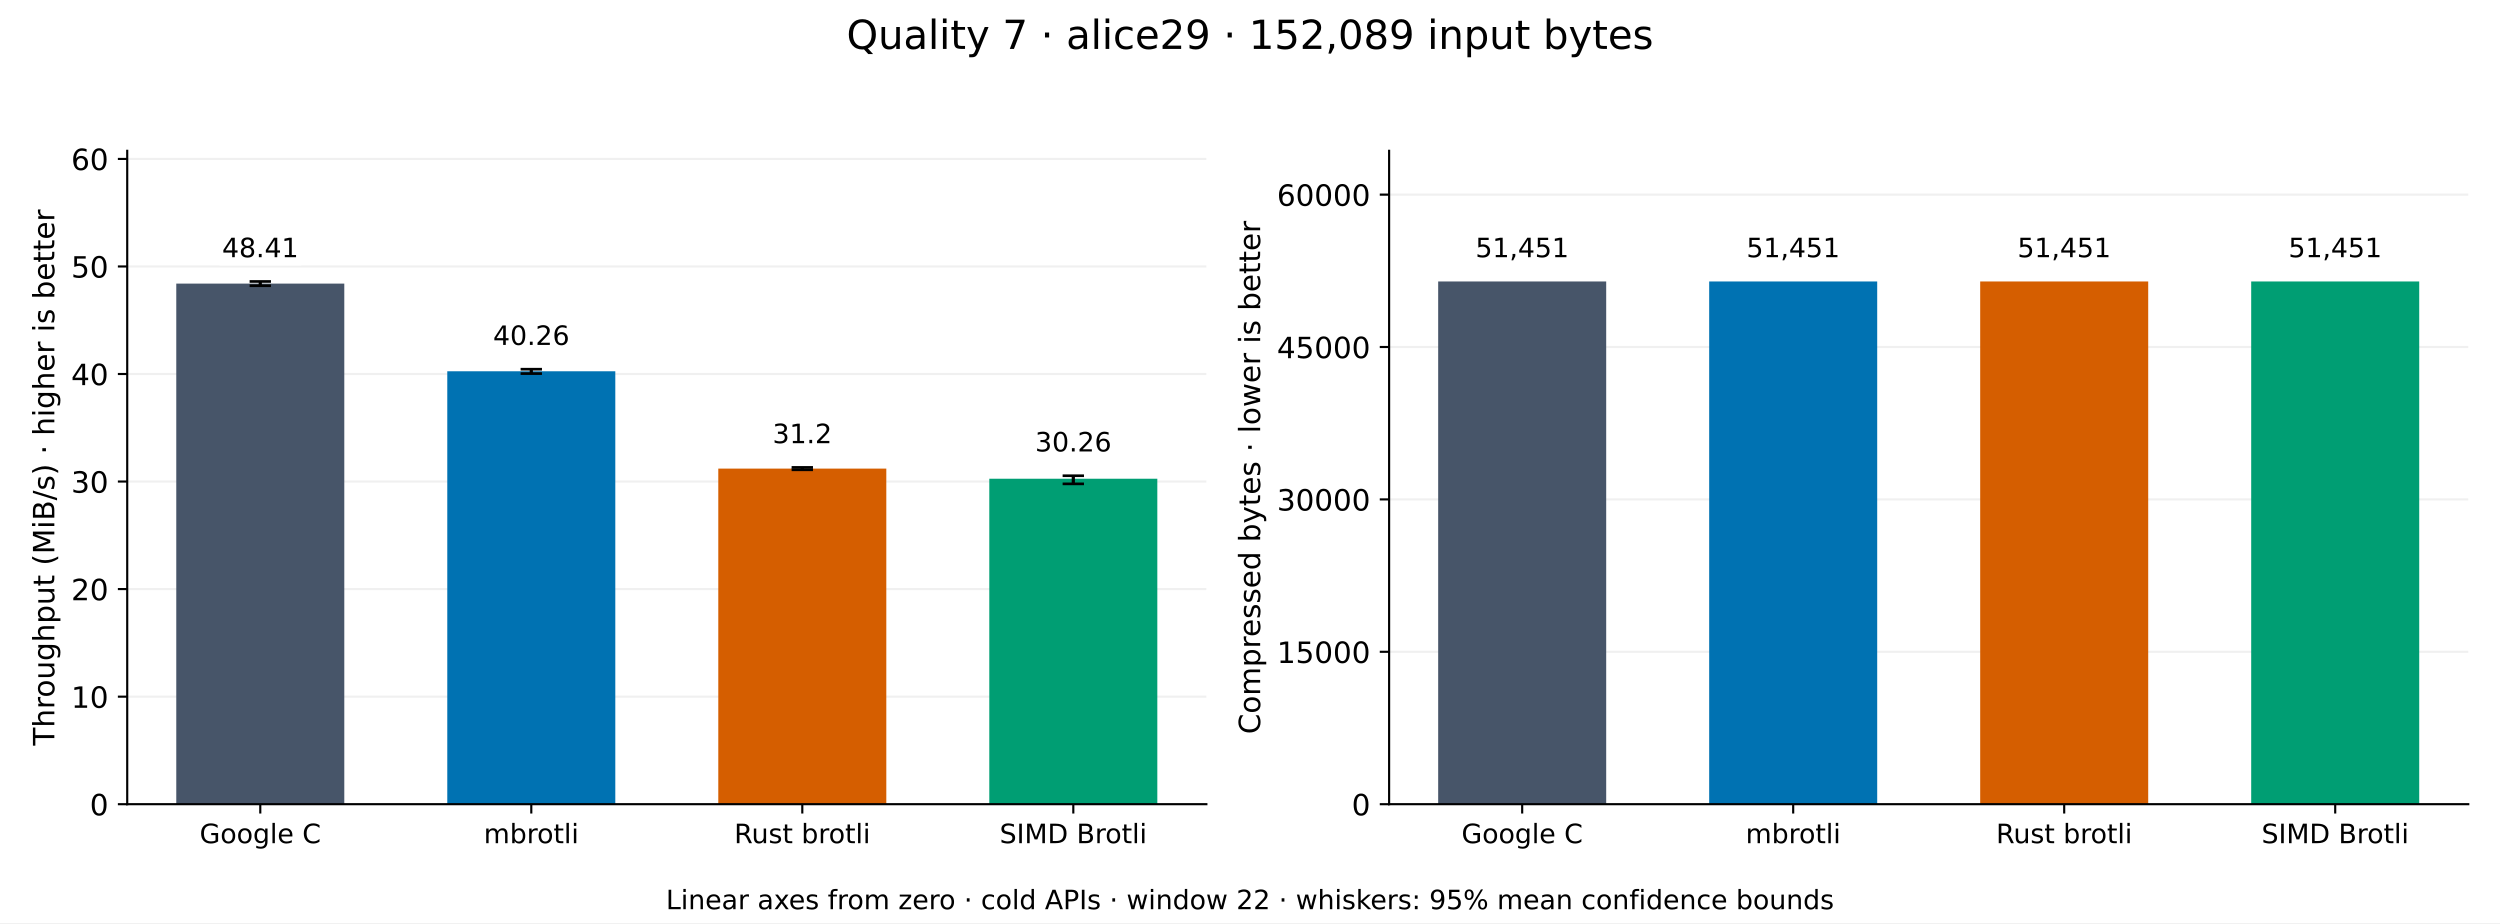
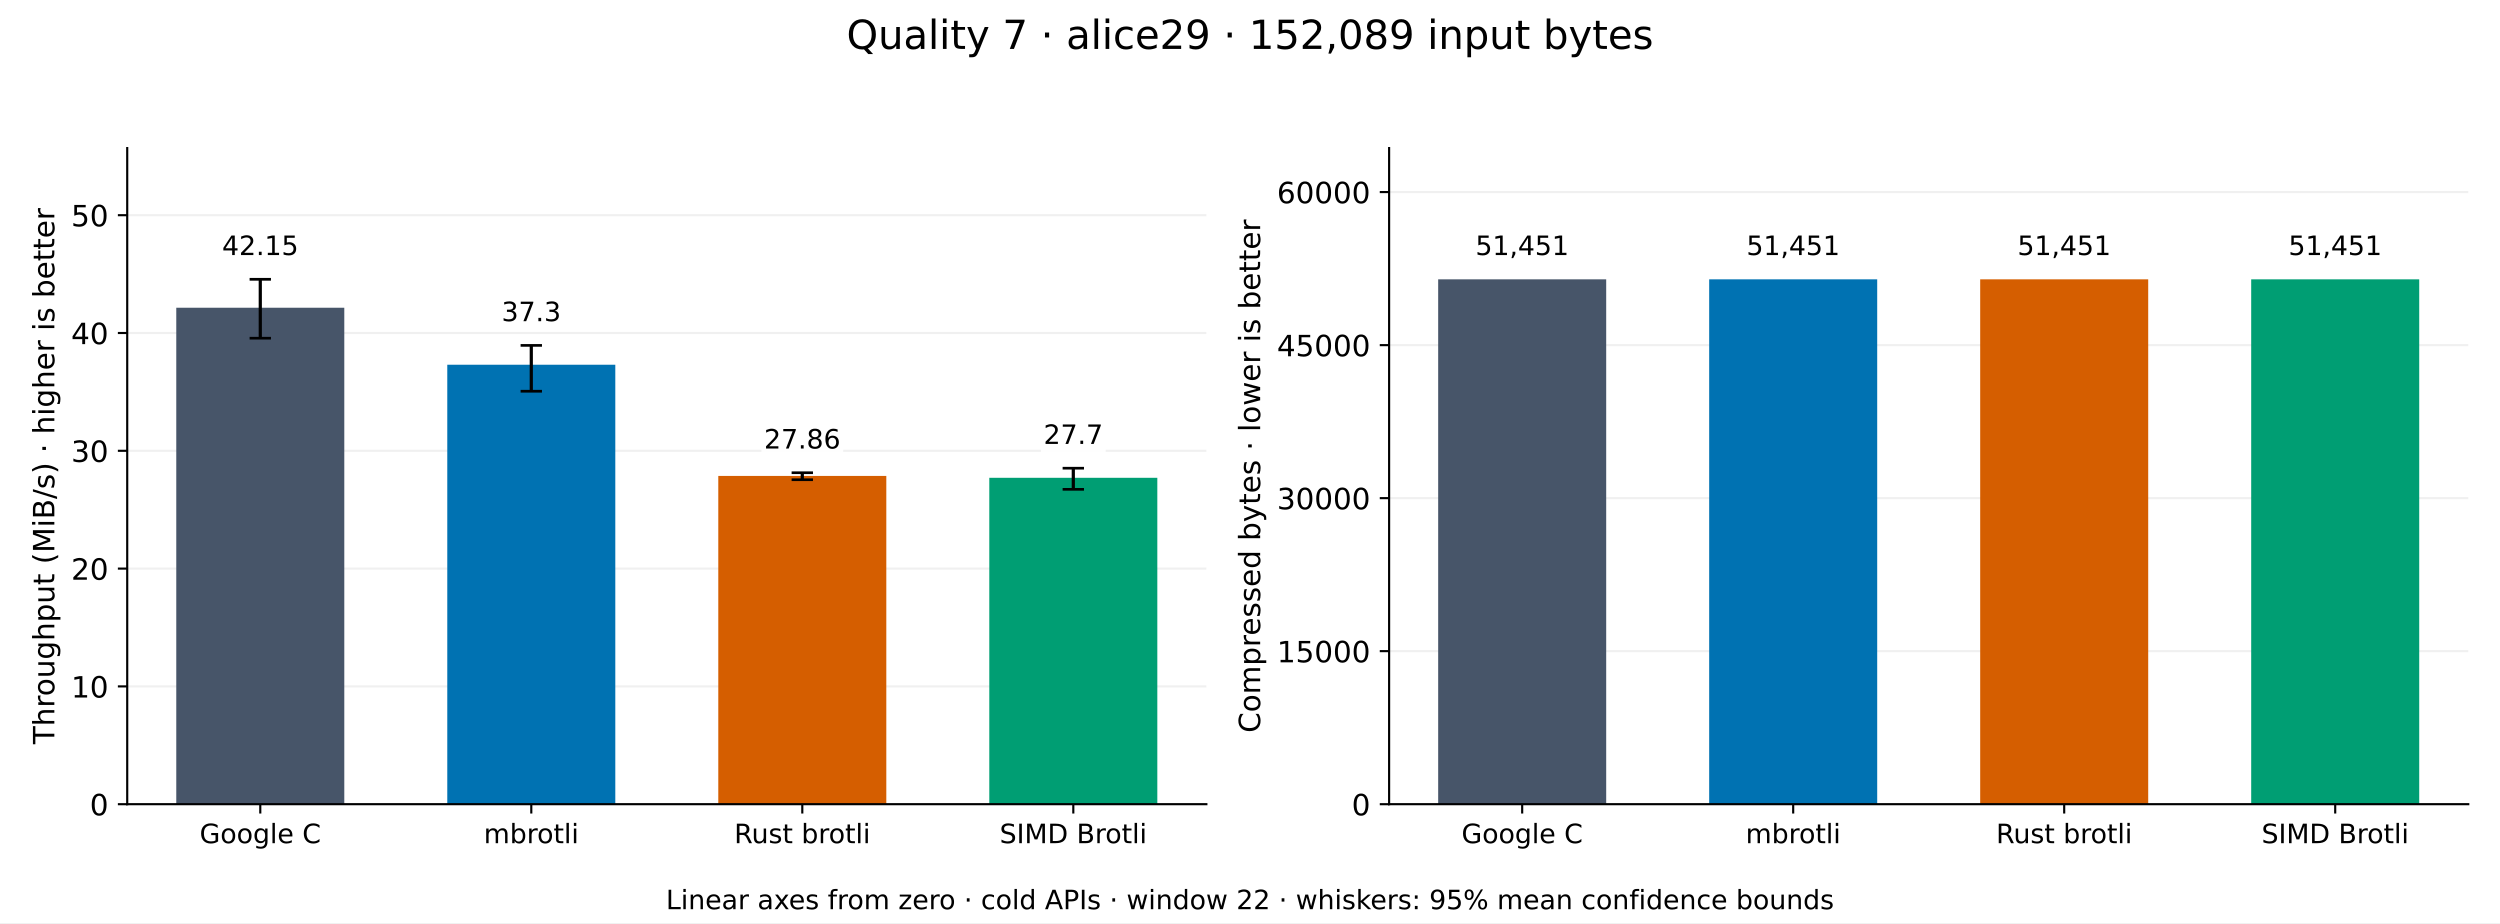
<svg xmlns="http://www.w3.org/2000/svg" xmlns:xlink="http://www.w3.org/1999/xlink" width="936pt" height="345.6pt" viewBox="0 0 936 345.6" version="1.1">
  <defs>
    <style type="text/css">*{stroke-linejoin: round; stroke-linecap: butt}</style>
  </defs>
  <g id="figure_1">
    <g id="patch_1">
      <path d="M 0 345.6 L 936 345.6 L 936 0 L 0 0 z " style="fill: #ffffff" />
    </g>
    <g id="axes_1">
      <g id="patch_2">
-         <path d="M 47.63 301.088 L 451.665 301.088 L 451.665 56.462 L 47.63 56.462 z " style="fill: #ffffff" />
+         <path d="M 47.63 301.088 L 451.665 301.088 L 451.665 55.44 L 47.63 55.44 z " style="fill: #ffffff" />
      </g>
      <g id="matplotlib.axis_1">
        <g id="xtick_1">
          <g id="line2d_1">
            <defs>
              <path id="m3d63aaa0ea" d="M 0 0 L 0 3.5 " style="stroke: #000000; stroke-width: 0.8" />
            </defs>
            <g>
              <use xlink:href="#m3d63aaa0ea" x="97.449" y="301.088" style="stroke: #000000; stroke-width: 0.8" />
            </g>
          </g>
          <g id="text_1">
            <text style="font-size: 10px; font-family: 'DejaVu Sans', 'Bitstream Vera Sans', 'Computer Modern Sans Serif', 'Lucida Grande', 'Verdana', 'Geneva', 'Lucid', 'Arial', 'Helvetica', 'Avant Garde', sans-serif; text-anchor: middle" x="97.449" y="315.686" transform="rotate(-0 97.44948 315.6864)">Google C</text>
          </g>
        </g>
        <g id="xtick_2">
          <g id="line2d_2">
            <g>
              <use xlink:href="#m3d63aaa0ea" x="198.915" y="301.088" style="stroke: #000000; stroke-width: 0.8" />
            </g>
          </g>
          <g id="text_2">
            <text style="font-size: 10px; font-family: 'DejaVu Sans', 'Bitstream Vera Sans', 'Computer Modern Sans Serif', 'Lucida Grande', 'Verdana', 'Geneva', 'Lucid', 'Arial', 'Helvetica', 'Avant Garde', sans-serif; text-anchor: middle" x="198.915" y="315.686" transform="rotate(-0 198.9148 315.6864)">mbrotli</text>
          </g>
        </g>
        <g id="xtick_3">
          <g id="line2d_3">
            <g>
              <use xlink:href="#m3d63aaa0ea" x="300.38" y="301.088" style="stroke: #000000; stroke-width: 0.8" />
            </g>
          </g>
          <g id="text_3">
            <text style="font-size: 10px; font-family: 'DejaVu Sans', 'Bitstream Vera Sans', 'Computer Modern Sans Serif', 'Lucida Grande', 'Verdana', 'Geneva', 'Lucid', 'Arial', 'Helvetica', 'Avant Garde', sans-serif; text-anchor: middle" x="300.38" y="315.686" transform="rotate(-0 300.3802 315.6864)">Rust brotli</text>
          </g>
        </g>
        <g id="xtick_4">
          <g id="line2d_4">
            <g>
              <use xlink:href="#m3d63aaa0ea" x="401.846" y="301.088" style="stroke: #000000; stroke-width: 0.8" />
            </g>
          </g>
          <g id="text_4">
            <text style="font-size: 10px; font-family: 'DejaVu Sans', 'Bitstream Vera Sans', 'Computer Modern Sans Serif', 'Lucida Grande', 'Verdana', 'Geneva', 'Lucid', 'Arial', 'Helvetica', 'Avant Garde', sans-serif; text-anchor: middle" x="401.846" y="315.686" transform="rotate(-0 401.8455 315.6864)">SIMD Brotli</text>
          </g>
        </g>
      </g>
      <g id="matplotlib.axis_2">
        <g id="ytick_1">
          <g id="line2d_5">
-             <path d="M 47.63 301.088 L 451.665 301.088 " clip-path="url(#pc7de5ac2dd)" style="fill: none; stroke: #b0b0b0; stroke-opacity: 0.18; stroke-width: 0.8; stroke-linecap: square" />
+             <path d="M 47.63 301.088 L 451.665 301.088 " clip-path="url(#pebe1f61dfc)" style="fill: none; stroke: #b0b0b0; stroke-opacity: 0.18; stroke-width: 0.8; stroke-linecap: square" />
          </g>
          <g id="line2d_6">
            <defs>
              <path id="mb6c034703b" d="M 0 0 L -3.5 0 " style="stroke: #000000; stroke-width: 0.8" />
            </defs>
            <g>
              <use xlink:href="#mb6c034703b" x="47.63" y="301.088" style="stroke: #000000; stroke-width: 0.8" />
            </g>
          </g>
          <g id="text_5">
            <text style="font-size: 11px; font-family: 'DejaVu Sans', 'Bitstream Vera Sans', 'Computer Modern Sans Serif', 'Lucida Grande', 'Verdana', 'Geneva', 'Lucid', 'Arial', 'Helvetica', 'Avant Garde', sans-serif; text-anchor: end" x="40.63" y="305.267" transform="rotate(-0 40.63 305.2671)">0</text>
          </g>
        </g>
        <g id="ytick_2">
          <g id="line2d_7">
-             <path d="M 47.63 260.822 L 451.665 260.822 " clip-path="url(#pc7de5ac2dd)" style="fill: none; stroke: #b0b0b0; stroke-opacity: 0.18; stroke-width: 0.8; stroke-linecap: square" />
+             <path d="M 47.63 256.984 L 451.665 256.984 " clip-path="url(#pebe1f61dfc)" style="fill: none; stroke: #b0b0b0; stroke-opacity: 0.18; stroke-width: 0.8; stroke-linecap: square" />
          </g>
          <g id="line2d_8">
            <g>
-               <use xlink:href="#mb6c034703b" x="47.63" y="260.822" style="stroke: #000000; stroke-width: 0.8" />
+               <use xlink:href="#mb6c034703b" x="47.63" y="256.984" style="stroke: #000000; stroke-width: 0.8" />
            </g>
          </g>
          <g id="text_6">
-             <text style="font-size: 11px; font-family: 'DejaVu Sans', 'Bitstream Vera Sans', 'Computer Modern Sans Serif', 'Lucida Grande', 'Verdana', 'Geneva', 'Lucid', 'Arial', 'Helvetica', 'Avant Garde', sans-serif; text-anchor: end" x="40.63" y="265.001" transform="rotate(-0 40.63 265.0014)">10</text>
+             <text style="font-size: 11px; font-family: 'DejaVu Sans', 'Bitstream Vera Sans', 'Computer Modern Sans Serif', 'Lucida Grande', 'Verdana', 'Geneva', 'Lucid', 'Arial', 'Helvetica', 'Avant Garde', sans-serif; text-anchor: end" x="40.63" y="261.163" transform="rotate(-0 40.63 261.1631)">10</text>
          </g>
        </g>
        <g id="ytick_3">
          <g id="line2d_9">
-             <path d="M 47.63 220.557 L 451.665 220.557 " clip-path="url(#pc7de5ac2dd)" style="fill: none; stroke: #b0b0b0; stroke-opacity: 0.18; stroke-width: 0.8; stroke-linecap: square" />
+             <path d="M 47.63 212.88 L 451.665 212.88 " clip-path="url(#pebe1f61dfc)" style="fill: none; stroke: #b0b0b0; stroke-opacity: 0.18; stroke-width: 0.8; stroke-linecap: square" />
          </g>
          <g id="line2d_10">
            <g>
-               <use xlink:href="#mb6c034703b" x="47.63" y="220.557" style="stroke: #000000; stroke-width: 0.8" />
+               <use xlink:href="#mb6c034703b" x="47.63" y="212.88" style="stroke: #000000; stroke-width: 0.8" />
            </g>
          </g>
          <g id="text_7">
-             <text style="font-size: 11px; font-family: 'DejaVu Sans', 'Bitstream Vera Sans', 'Computer Modern Sans Serif', 'Lucida Grande', 'Verdana', 'Geneva', 'Lucid', 'Arial', 'Helvetica', 'Avant Garde', sans-serif; text-anchor: end" x="40.63" y="224.736" transform="rotate(-0 40.63 224.7357)">20</text>
+             <text style="font-size: 11px; font-family: 'DejaVu Sans', 'Bitstream Vera Sans', 'Computer Modern Sans Serif', 'Lucida Grande', 'Verdana', 'Geneva', 'Lucid', 'Arial', 'Helvetica', 'Avant Garde', sans-serif; text-anchor: end" x="40.63" y="217.059" transform="rotate(-0 40.63 217.0591)">20</text>
          </g>
        </g>
        <g id="ytick_4">
          <g id="line2d_11">
-             <path d="M 47.63 180.291 L 451.665 180.291 " clip-path="url(#pc7de5ac2dd)" style="fill: none; stroke: #b0b0b0; stroke-opacity: 0.18; stroke-width: 0.8; stroke-linecap: square" />
+             <path d="M 47.63 168.776 L 451.665 168.776 " clip-path="url(#pebe1f61dfc)" style="fill: none; stroke: #b0b0b0; stroke-opacity: 0.18; stroke-width: 0.8; stroke-linecap: square" />
          </g>
          <g id="line2d_12">
            <g>
-               <use xlink:href="#mb6c034703b" x="47.63" y="180.291" style="stroke: #000000; stroke-width: 0.8" />
+               <use xlink:href="#mb6c034703b" x="47.63" y="168.776" style="stroke: #000000; stroke-width: 0.8" />
            </g>
          </g>
          <g id="text_8">
-             <text style="font-size: 11px; font-family: 'DejaVu Sans', 'Bitstream Vera Sans', 'Computer Modern Sans Serif', 'Lucida Grande', 'Verdana', 'Geneva', 'Lucid', 'Arial', 'Helvetica', 'Avant Garde', sans-serif; text-anchor: end" x="40.63" y="184.47" transform="rotate(-0 40.63 184.47)">30</text>
+             <text style="font-size: 11px; font-family: 'DejaVu Sans', 'Bitstream Vera Sans', 'Computer Modern Sans Serif', 'Lucida Grande', 'Verdana', 'Geneva', 'Lucid', 'Arial', 'Helvetica', 'Avant Garde', sans-serif; text-anchor: end" x="40.63" y="172.955" transform="rotate(-0 40.63 172.9551)">30</text>
          </g>
        </g>
        <g id="ytick_5">
          <g id="line2d_13">
-             <path d="M 47.63 140.025 L 451.665 140.025 " clip-path="url(#pc7de5ac2dd)" style="fill: none; stroke: #b0b0b0; stroke-opacity: 0.18; stroke-width: 0.8; stroke-linecap: square" />
+             <path d="M 47.63 124.672 L 451.665 124.672 " clip-path="url(#pebe1f61dfc)" style="fill: none; stroke: #b0b0b0; stroke-opacity: 0.18; stroke-width: 0.8; stroke-linecap: square" />
          </g>
          <g id="line2d_14">
            <g>
-               <use xlink:href="#mb6c034703b" x="47.63" y="140.025" style="stroke: #000000; stroke-width: 0.8" />
+               <use xlink:href="#mb6c034703b" x="47.63" y="124.672" style="stroke: #000000; stroke-width: 0.8" />
            </g>
          </g>
          <g id="text_9">
-             <text style="font-size: 11px; font-family: 'DejaVu Sans', 'Bitstream Vera Sans', 'Computer Modern Sans Serif', 'Lucida Grande', 'Verdana', 'Geneva', 'Lucid', 'Arial', 'Helvetica', 'Avant Garde', sans-serif; text-anchor: end" x="40.63" y="144.204" transform="rotate(-0 40.63 144.2043)">40</text>
+             <text style="font-size: 11px; font-family: 'DejaVu Sans', 'Bitstream Vera Sans', 'Computer Modern Sans Serif', 'Lucida Grande', 'Verdana', 'Geneva', 'Lucid', 'Arial', 'Helvetica', 'Avant Garde', sans-serif; text-anchor: end" x="40.63" y="128.851" transform="rotate(-0 40.63 128.8511)">40</text>
          </g>
        </g>
        <g id="ytick_6">
          <g id="line2d_15">
-             <path d="M 47.63 99.759 L 451.665 99.759 " clip-path="url(#pc7de5ac2dd)" style="fill: none; stroke: #b0b0b0; stroke-opacity: 0.18; stroke-width: 0.8; stroke-linecap: square" />
+             <path d="M 47.63 80.568 L 451.665 80.568 " clip-path="url(#pebe1f61dfc)" style="fill: none; stroke: #b0b0b0; stroke-opacity: 0.18; stroke-width: 0.8; stroke-linecap: square" />
          </g>
          <g id="line2d_16">
            <g>
-               <use xlink:href="#mb6c034703b" x="47.63" y="99.759" style="stroke: #000000; stroke-width: 0.8" />
+               <use xlink:href="#mb6c034703b" x="47.63" y="80.568" style="stroke: #000000; stroke-width: 0.8" />
            </g>
          </g>
          <g id="text_10">
-             <text style="font-size: 11px; font-family: 'DejaVu Sans', 'Bitstream Vera Sans', 'Computer Modern Sans Serif', 'Lucida Grande', 'Verdana', 'Geneva', 'Lucid', 'Arial', 'Helvetica', 'Avant Garde', sans-serif; text-anchor: end" x="40.63" y="103.939" transform="rotate(-0 40.63 103.9386)">50</text>
-           </g>
-         </g>
-         <g id="ytick_7">
-           <g id="line2d_17">
-             <path d="M 47.63 59.494 L 451.665 59.494 " clip-path="url(#pc7de5ac2dd)" style="fill: none; stroke: #b0b0b0; stroke-opacity: 0.18; stroke-width: 0.8; stroke-linecap: square" />
-           </g>
-           <g id="line2d_18">
-             <g>
-               <use xlink:href="#mb6c034703b" x="47.63" y="59.494" style="stroke: #000000; stroke-width: 0.8" />
-             </g>
-           </g>
-           <g id="text_11">
-             <text style="font-size: 11px; font-family: 'DejaVu Sans', 'Bitstream Vera Sans', 'Computer Modern Sans Serif', 'Lucida Grande', 'Verdana', 'Geneva', 'Lucid', 'Arial', 'Helvetica', 'Avant Garde', sans-serif; text-anchor: end" x="40.63" y="63.673" transform="rotate(-0 40.63 63.67285)">60</text>
-           </g>
-         </g>
-         <g id="text_12">
-           <text style="font-size: 11px; font-family: 'DejaVu Sans', 'Bitstream Vera Sans', 'Computer Modern Sans Serif', 'Lucida Grande', 'Verdana', 'Geneva', 'Lucid', 'Arial', 'Helvetica', 'Avant Garde', sans-serif; text-anchor: middle" x="20.345" y="178.775" transform="rotate(-90 20.34484 178.7749)">Throughput (MiB/s) · higher is better</text>
+             <text style="font-size: 11px; font-family: 'DejaVu Sans', 'Bitstream Vera Sans', 'Computer Modern Sans Serif', 'Lucida Grande', 'Verdana', 'Geneva', 'Lucid', 'Arial', 'Helvetica', 'Avant Garde', sans-serif; text-anchor: end" x="40.63" y="84.747" transform="rotate(-0 40.63 84.7471)">50</text>
+           </g>
+         </g>
+         <g id="text_11">
+           <text style="font-size: 11px; font-family: 'DejaVu Sans', 'Bitstream Vera Sans', 'Computer Modern Sans Serif', 'Lucida Grande', 'Verdana', 'Geneva', 'Lucid', 'Arial', 'Helvetica', 'Avant Garde', sans-serif; text-anchor: middle" x="20.345" y="178.264" transform="rotate(-90 20.34484 178.264)">Throughput (MiB/s) · higher is better</text>
        </g>
      </g>
      <g id="patch_3">
-         <path d="M 65.995 301.088 L 128.904 301.088 L 128.904 106.181 L 65.995 106.181 z " clip-path="url(#pc7de5ac2dd)" style="fill: #475569" />
+         <path d="M 65.995 301.088 L 128.904 301.088 L 128.904 115.205 L 65.995 115.205 z " clip-path="url(#pebe1f61dfc)" style="fill: #475569" />
      </g>
      <g id="patch_4">
-         <path d="M 167.461 301.088 L 230.369 301.088 L 230.369 138.992 L 167.461 138.992 z " clip-path="url(#pc7de5ac2dd)" style="fill: #0072b2" />
+         <path d="M 167.461 301.088 L 230.369 301.088 L 230.369 136.562 L 167.461 136.562 z " clip-path="url(#pebe1f61dfc)" style="fill: #0072b2" />
      </g>
      <g id="patch_5">
-         <path d="M 268.926 301.088 L 331.834 301.088 L 331.834 175.442 L 268.926 175.442 z " clip-path="url(#pc7de5ac2dd)" style="fill: #d55e00" />
+         <path d="M 268.926 301.088 L 331.834 301.088 L 331.834 178.201 L 268.926 178.201 z " clip-path="url(#pebe1f61dfc)" style="fill: #d55e00" />
      </g>
      <g id="patch_6">
-         <path d="M 370.391 301.088 L 433.3 301.088 L 433.3 179.248 L 370.391 179.248 z " clip-path="url(#pc7de5ac2dd)" style="fill: #009e73" />
+         <path d="M 370.391 301.088 L 433.3 301.088 L 433.3 178.901 L 370.391 178.901 z " clip-path="url(#pebe1f61dfc)" style="fill: #009e73" />
      </g>
      <g id="LineCollection_1">
-         <path d="M 97.449 106.981 L 97.449 105.387 " clip-path="url(#pc7de5ac2dd)" style="fill: none; stroke: #000000; stroke-width: 1.2" />
-         <path d="M 198.915 139.875 L 198.915 138.227 " clip-path="url(#pc7de5ac2dd)" style="fill: none; stroke: #000000; stroke-width: 1.2" />
-         <path d="M 300.38 175.884 L 300.38 175.007 " clip-path="url(#pc7de5ac2dd)" style="fill: none; stroke: #000000; stroke-width: 1.2" />
-         <path d="M 401.846 181.168 L 401.846 178.108 " clip-path="url(#pc7de5ac2dd)" style="fill: none; stroke: #000000; stroke-width: 1.2" />
-       </g>
-       <g id="line2d_19">
+         <path d="M 97.449 126.614 L 97.449 104.57 " clip-path="url(#pebe1f61dfc)" style="fill: none; stroke: #000000; stroke-width: 1.2" />
+         <path d="M 198.915 146.478 L 198.915 129.327 " clip-path="url(#pebe1f61dfc)" style="fill: none; stroke: #000000; stroke-width: 1.2" />
+         <path d="M 300.38 179.623 L 300.38 177.002 " clip-path="url(#pebe1f61dfc)" style="fill: none; stroke: #000000; stroke-width: 1.2" />
+         <path d="M 401.846 183.211 L 401.846 175.294 " clip-path="url(#pebe1f61dfc)" style="fill: none; stroke: #000000; stroke-width: 1.2" />
+       </g>
+       <g id="line2d_17">
        <defs>
          <path id="ma4d3aa00d3" d="M 4 0 L -4 -0 " style="stroke: #000000" />
        </defs>
-         <g clip-path="url(#pc7de5ac2dd)">
-           <use xlink:href="#ma4d3aa00d3" x="97.449" y="106.981" style="fill: #1f77b4; stroke: #000000" />
-           <use xlink:href="#ma4d3aa00d3" x="198.915" y="139.875" style="fill: #1f77b4; stroke: #000000" />
-           <use xlink:href="#ma4d3aa00d3" x="300.38" y="175.884" style="fill: #1f77b4; stroke: #000000" />
-           <use xlink:href="#ma4d3aa00d3" x="401.846" y="181.168" style="fill: #1f77b4; stroke: #000000" />
-         </g>
-       </g>
-       <g id="line2d_20">
-         <g clip-path="url(#pc7de5ac2dd)">
-           <use xlink:href="#ma4d3aa00d3" x="97.449" y="105.387" style="fill: #1f77b4; stroke: #000000" />
-           <use xlink:href="#ma4d3aa00d3" x="198.915" y="138.227" style="fill: #1f77b4; stroke: #000000" />
-           <use xlink:href="#ma4d3aa00d3" x="300.38" y="175.007" style="fill: #1f77b4; stroke: #000000" />
-           <use xlink:href="#ma4d3aa00d3" x="401.846" y="178.108" style="fill: #1f77b4; stroke: #000000" />
+         <g clip-path="url(#pebe1f61dfc)">
+           <use xlink:href="#ma4d3aa00d3" x="97.449" y="126.614" style="fill: #1f77b4; stroke: #000000" />
+           <use xlink:href="#ma4d3aa00d3" x="198.915" y="146.478" style="fill: #1f77b4; stroke: #000000" />
+           <use xlink:href="#ma4d3aa00d3" x="300.38" y="179.623" style="fill: #1f77b4; stroke: #000000" />
+           <use xlink:href="#ma4d3aa00d3" x="401.846" y="183.211" style="fill: #1f77b4; stroke: #000000" />
+         </g>
+       </g>
+       <g id="line2d_18">
+         <g clip-path="url(#pebe1f61dfc)">
+           <use xlink:href="#ma4d3aa00d3" x="97.449" y="104.57" style="fill: #1f77b4; stroke: #000000" />
+           <use xlink:href="#ma4d3aa00d3" x="198.915" y="129.327" style="fill: #1f77b4; stroke: #000000" />
+           <use xlink:href="#ma4d3aa00d3" x="300.38" y="177.002" style="fill: #1f77b4; stroke: #000000" />
+           <use xlink:href="#ma4d3aa00d3" x="401.846" y="175.294" style="fill: #1f77b4; stroke: #000000" />
        </g>
      </g>
      <g id="patch_7">
-         <path d="M 47.63 301.088 L 47.63 56.462 " style="fill: none; stroke: #000000; stroke-width: 0.8; stroke-linejoin: miter; stroke-linecap: square" />
+         <path d="M 47.63 301.088 L 47.63 55.44 " style="fill: none; stroke: #000000; stroke-width: 0.8; stroke-linejoin: miter; stroke-linecap: square" />
      </g>
      <g id="patch_8">
        <path d="M 47.63 301.088 L 451.665 301.088 " style="fill: none; stroke: #000000; stroke-width: 0.8; stroke-linejoin: miter; stroke-linecap: square" />
      </g>
+       <g id="text_12">
+         <g id="patch_9">
+           <path d="M 82.135 98.57 L 112.764 98.57 L 112.764 86.891 L 82.135 86.891 z " style="fill: #ffffff; opacity: 0.9" />
+         </g>
+         <text style="font-size: 10px; font-family: 'DejaVu Sans', 'Bitstream Vera Sans', 'Computer Modern Sans Serif', 'Lucida Grande', 'Verdana', 'Geneva', 'Lucid', 'Arial', 'Helvetica', 'Avant Garde', sans-serif; text-anchor: middle" x="97.449" y="95.49" transform="rotate(-0 97.44948 95.48991)">42.15</text>
+       </g>
      <g id="text_13">
-         <g id="patch_9">
-           <path d="M 82.135 99.387 L 112.764 99.387 L 112.764 87.709 L 82.135 87.709 z " style="fill: #ffffff; opacity: 0.9" />
-         </g>
-         <text style="font-size: 10px; font-family: 'DejaVu Sans', 'Bitstream Vera Sans', 'Computer Modern Sans Serif', 'Lucida Grande', 'Verdana', 'Geneva', 'Lucid', 'Arial', 'Helvetica', 'Avant Garde', sans-serif; text-anchor: middle" x="97.449" y="96.307" transform="rotate(-0 97.44948 96.30737)">48.41</text>
+         <g id="patch_10">
+           <path d="M 186.782 123.327 L 211.048 123.327 L 211.048 111.649 L 186.782 111.649 z " style="fill: #ffffff; opacity: 0.9" />
+         </g>
+         <text style="font-size: 10px; font-family: 'DejaVu Sans', 'Bitstream Vera Sans', 'Computer Modern Sans Serif', 'Lucida Grande', 'Verdana', 'Geneva', 'Lucid', 'Arial', 'Helvetica', 'Avant Garde', sans-serif; text-anchor: middle" x="198.915" y="120.247" transform="rotate(-0 198.9148 120.2471)">37.3</text>
      </g>
      <g id="text_14">
-         <g id="patch_10">
-           <path d="M 183.601 132.227 L 214.229 132.227 L 214.229 120.549 L 183.601 120.549 z " style="fill: #ffffff; opacity: 0.9" />
-         </g>
-         <text style="font-size: 10px; font-family: 'DejaVu Sans', 'Bitstream Vera Sans', 'Computer Modern Sans Serif', 'Lucida Grande', 'Verdana', 'Geneva', 'Lucid', 'Arial', 'Helvetica', 'Avant Garde', sans-serif; text-anchor: middle" x="198.915" y="129.147" transform="rotate(-0 198.9148 129.1473)">40.26</text>
+         <g id="patch_11">
+           <path d="M 285.066 171.002 L 315.694 171.002 L 315.694 159.324 L 285.066 159.324 z " style="fill: #ffffff; opacity: 0.9" />
+         </g>
+         <text style="font-size: 10px; font-family: 'DejaVu Sans', 'Bitstream Vera Sans', 'Computer Modern Sans Serif', 'Lucida Grande', 'Verdana', 'Geneva', 'Lucid', 'Arial', 'Helvetica', 'Avant Garde', sans-serif; text-anchor: middle" x="300.38" y="167.922" transform="rotate(-0 300.3802 167.9221)">27.86</text>
      </g>
      <g id="text_15">
-         <g id="patch_11">
-           <path d="M 288.247 169.007 L 312.513 169.007 L 312.513 157.328 L 288.247 157.328 z " style="fill: #ffffff; opacity: 0.9" />
-         </g>
-         <text style="font-size: 10px; font-family: 'DejaVu Sans', 'Bitstream Vera Sans', 'Computer Modern Sans Serif', 'Lucida Grande', 'Verdana', 'Geneva', 'Lucid', 'Arial', 'Helvetica', 'Avant Garde', sans-serif; text-anchor: middle" x="300.38" y="165.927" transform="rotate(-0 300.3802 165.9269)">31.2</text>
-       </g>
-       <g id="text_16">
        <g id="patch_12">
-           <path d="M 386.531 172.108 L 417.16 172.108 L 417.16 160.43 L 386.531 160.43 z " style="fill: #ffffff; opacity: 0.9" />
-         </g>
-         <text style="font-size: 10px; font-family: 'DejaVu Sans', 'Bitstream Vera Sans', 'Computer Modern Sans Serif', 'Lucida Grande', 'Verdana', 'Geneva', 'Lucid', 'Arial', 'Helvetica', 'Avant Garde', sans-serif; text-anchor: middle" x="401.846" y="169.029" transform="rotate(-0 401.8455 169.0286)">30.26</text>
+           <path d="M 389.713 169.294 L 413.978 169.294 L 413.978 157.616 L 389.713 157.616 z " style="fill: #ffffff; opacity: 0.9" />
+         </g>
+         <text style="font-size: 10px; font-family: 'DejaVu Sans', 'Bitstream Vera Sans', 'Computer Modern Sans Serif', 'Lucida Grande', 'Verdana', 'Geneva', 'Lucid', 'Arial', 'Helvetica', 'Avant Garde', sans-serif; text-anchor: middle" x="401.846" y="166.214" transform="rotate(-0 401.8455 166.2143)">27.7</text>
      </g>
    </g>
    <g id="axes_2">
      <g id="patch_13">
-         <path d="M 520.085 301.088 L 924.12 301.088 L 924.12 56.462 L 520.085 56.462 z " style="fill: #ffffff" />
+         <path d="M 520.085 301.088 L 924.12 301.088 L 924.12 55.44 L 520.085 55.44 z " style="fill: #ffffff" />
      </g>
      <g id="matplotlib.axis_3">
        <g id="xtick_5">
+           <g id="line2d_19">
+             <g>
+               <use xlink:href="#m3d63aaa0ea" x="569.904" y="301.088" style="stroke: #000000; stroke-width: 0.8" />
+             </g>
+           </g>
+           <g id="text_16">
+             <text style="font-size: 10px; font-family: 'DejaVu Sans', 'Bitstream Vera Sans', 'Computer Modern Sans Serif', 'Lucida Grande', 'Verdana', 'Geneva', 'Lucid', 'Arial', 'Helvetica', 'Avant Garde', sans-serif; text-anchor: middle" x="569.904" y="315.686" transform="rotate(-0 569.9045 315.6864)">Google C</text>
+           </g>
+         </g>
+         <g id="xtick_6">
+           <g id="line2d_20">
+             <g>
+               <use xlink:href="#m3d63aaa0ea" x="671.37" y="301.088" style="stroke: #000000; stroke-width: 0.8" />
+             </g>
+           </g>
+           <g id="text_17">
+             <text style="font-size: 10px; font-family: 'DejaVu Sans', 'Bitstream Vera Sans', 'Computer Modern Sans Serif', 'Lucida Grande', 'Verdana', 'Geneva', 'Lucid', 'Arial', 'Helvetica', 'Avant Garde', sans-serif; text-anchor: middle" x="671.37" y="315.686" transform="rotate(-0 671.3698 315.6864)">mbrotli</text>
+           </g>
+         </g>
+         <g id="xtick_7">
          <g id="line2d_21">
            <g>
-               <use xlink:href="#m3d63aaa0ea" x="569.904" y="301.088" style="stroke: #000000; stroke-width: 0.8" />
-             </g>
-           </g>
-           <g id="text_17">
-             <text style="font-size: 10px; font-family: 'DejaVu Sans', 'Bitstream Vera Sans', 'Computer Modern Sans Serif', 'Lucida Grande', 'Verdana', 'Geneva', 'Lucid', 'Arial', 'Helvetica', 'Avant Garde', sans-serif; text-anchor: middle" x="569.904" y="315.686" transform="rotate(-0 569.9045 315.6864)">Google C</text>
-           </g>
-         </g>
-         <g id="xtick_6">
+               <use xlink:href="#m3d63aaa0ea" x="772.835" y="301.088" style="stroke: #000000; stroke-width: 0.8" />
+             </g>
+           </g>
+           <g id="text_18">
+             <text style="font-size: 10px; font-family: 'DejaVu Sans', 'Bitstream Vera Sans', 'Computer Modern Sans Serif', 'Lucida Grande', 'Verdana', 'Geneva', 'Lucid', 'Arial', 'Helvetica', 'Avant Garde', sans-serif; text-anchor: middle" x="772.835" y="315.686" transform="rotate(-0 772.8352 315.6864)">Rust brotli</text>
+           </g>
+         </g>
+         <g id="xtick_8">
          <g id="line2d_22">
            <g>
-               <use xlink:href="#m3d63aaa0ea" x="671.37" y="301.088" style="stroke: #000000; stroke-width: 0.8" />
-             </g>
-           </g>
-           <g id="text_18">
-             <text style="font-size: 10px; font-family: 'DejaVu Sans', 'Bitstream Vera Sans', 'Computer Modern Sans Serif', 'Lucida Grande', 'Verdana', 'Geneva', 'Lucid', 'Arial', 'Helvetica', 'Avant Garde', sans-serif; text-anchor: middle" x="671.37" y="315.686" transform="rotate(-0 671.3698 315.6864)">mbrotli</text>
-           </g>
-         </g>
-         <g id="xtick_7">
+               <use xlink:href="#m3d63aaa0ea" x="874.301" y="301.088" style="stroke: #000000; stroke-width: 0.8" />
+             </g>
+           </g>
+           <g id="text_19">
+             <text style="font-size: 10px; font-family: 'DejaVu Sans', 'Bitstream Vera Sans', 'Computer Modern Sans Serif', 'Lucida Grande', 'Verdana', 'Geneva', 'Lucid', 'Arial', 'Helvetica', 'Avant Garde', sans-serif; text-anchor: middle" x="874.301" y="315.686" transform="rotate(-0 874.3005 315.6864)">SIMD Brotli</text>
+           </g>
+         </g>
+       </g>
+       <g id="matplotlib.axis_4">
+         <g id="ytick_7">
          <g id="line2d_23">
-             <g>
-               <use xlink:href="#m3d63aaa0ea" x="772.835" y="301.088" style="stroke: #000000; stroke-width: 0.8" />
-             </g>
-           </g>
-           <g id="text_19">
-             <text style="font-size: 10px; font-family: 'DejaVu Sans', 'Bitstream Vera Sans', 'Computer Modern Sans Serif', 'Lucida Grande', 'Verdana', 'Geneva', 'Lucid', 'Arial', 'Helvetica', 'Avant Garde', sans-serif; text-anchor: middle" x="772.835" y="315.686" transform="rotate(-0 772.8352 315.6864)">Rust brotli</text>
-           </g>
-         </g>
-         <g id="xtick_8">
+             <path d="M 520.085 301.088 L 924.12 301.088 " clip-path="url(#p8911645967)" style="fill: none; stroke: #b0b0b0; stroke-opacity: 0.18; stroke-width: 0.8; stroke-linecap: square" />
+           </g>
          <g id="line2d_24">
            <g>
-               <use xlink:href="#m3d63aaa0ea" x="874.301" y="301.088" style="stroke: #000000; stroke-width: 0.8" />
+               <use xlink:href="#mb6c034703b" x="520.085" y="301.088" style="stroke: #000000; stroke-width: 0.8" />
            </g>
          </g>
          <g id="text_20">
-             <text style="font-size: 10px; font-family: 'DejaVu Sans', 'Bitstream Vera Sans', 'Computer Modern Sans Serif', 'Lucida Grande', 'Verdana', 'Geneva', 'Lucid', 'Arial', 'Helvetica', 'Avant Garde', sans-serif; text-anchor: middle" x="874.301" y="315.686" transform="rotate(-0 874.3005 315.6864)">SIMD Brotli</text>
-           </g>
-         </g>
-       </g>
-       <g id="matplotlib.axis_4">
+             <text style="font-size: 11px; font-family: 'DejaVu Sans', 'Bitstream Vera Sans', 'Computer Modern Sans Serif', 'Lucida Grande', 'Verdana', 'Geneva', 'Lucid', 'Arial', 'Helvetica', 'Avant Garde', sans-serif; text-anchor: end" x="513.085" y="305.267" transform="rotate(-0 513.085 305.2671)">0</text>
+           </g>
+         </g>
        <g id="ytick_8">
          <g id="line2d_25">
-             <path d="M 520.085 301.088 L 924.12 301.088 " clip-path="url(#p8064a56336)" style="fill: none; stroke: #b0b0b0; stroke-opacity: 0.18; stroke-width: 0.8; stroke-linecap: square" />
+             <path d="M 520.085 243.795 L 924.12 243.795 " clip-path="url(#p8911645967)" style="fill: none; stroke: #b0b0b0; stroke-opacity: 0.18; stroke-width: 0.8; stroke-linecap: square" />
          </g>
          <g id="line2d_26">
            <g>
-               <use xlink:href="#mb6c034703b" x="520.085" y="301.088" style="stroke: #000000; stroke-width: 0.8" />
+               <use xlink:href="#mb6c034703b" x="520.085" y="243.795" style="stroke: #000000; stroke-width: 0.8" />
            </g>
          </g>
          <g id="text_21">
-             <text style="font-size: 11px; font-family: 'DejaVu Sans', 'Bitstream Vera Sans', 'Computer Modern Sans Serif', 'Lucida Grande', 'Verdana', 'Geneva', 'Lucid', 'Arial', 'Helvetica', 'Avant Garde', sans-serif; text-anchor: end" x="513.085" y="305.267" transform="rotate(-0 513.085 305.2671)">0</text>
+             <text style="font-size: 11px; font-family: 'DejaVu Sans', 'Bitstream Vera Sans', 'Computer Modern Sans Serif', 'Lucida Grande', 'Verdana', 'Geneva', 'Lucid', 'Arial', 'Helvetica', 'Avant Garde', sans-serif; text-anchor: end" x="513.085" y="247.974" transform="rotate(-0 513.085 247.9743)">15000</text>
          </g>
        </g>
        <g id="ytick_9">
          <g id="line2d_27">
-             <path d="M 520.085 244.033 L 924.12 244.033 " clip-path="url(#p8064a56336)" style="fill: none; stroke: #b0b0b0; stroke-opacity: 0.18; stroke-width: 0.8; stroke-linecap: square" />
+             <path d="M 520.085 186.502 L 924.12 186.502 " clip-path="url(#p8911645967)" style="fill: none; stroke: #b0b0b0; stroke-opacity: 0.18; stroke-width: 0.8; stroke-linecap: square" />
          </g>
          <g id="line2d_28">
            <g>
-               <use xlink:href="#mb6c034703b" x="520.085" y="244.033" style="stroke: #000000; stroke-width: 0.8" />
+               <use xlink:href="#mb6c034703b" x="520.085" y="186.502" style="stroke: #000000; stroke-width: 0.8" />
            </g>
          </g>
          <g id="text_22">
-             <text style="font-size: 11px; font-family: 'DejaVu Sans', 'Bitstream Vera Sans', 'Computer Modern Sans Serif', 'Lucida Grande', 'Verdana', 'Geneva', 'Lucid', 'Arial', 'Helvetica', 'Avant Garde', sans-serif; text-anchor: end" x="513.085" y="248.213" transform="rotate(-0 513.085 248.2126)">15000</text>
+             <text style="font-size: 11px; font-family: 'DejaVu Sans', 'Bitstream Vera Sans', 'Computer Modern Sans Serif', 'Lucida Grande', 'Verdana', 'Geneva', 'Lucid', 'Arial', 'Helvetica', 'Avant Garde', sans-serif; text-anchor: end" x="513.085" y="190.681" transform="rotate(-0 513.085 190.6814)">30000</text>
          </g>
        </g>
        <g id="ytick_10">
          <g id="line2d_29">
-             <path d="M 520.085 186.979 L 924.12 186.979 " clip-path="url(#p8064a56336)" style="fill: none; stroke: #b0b0b0; stroke-opacity: 0.18; stroke-width: 0.8; stroke-linecap: square" />
+             <path d="M 520.085 129.209 L 924.12 129.209 " clip-path="url(#p8911645967)" style="fill: none; stroke: #b0b0b0; stroke-opacity: 0.18; stroke-width: 0.8; stroke-linecap: square" />
          </g>
          <g id="line2d_30">
            <g>
-               <use xlink:href="#mb6c034703b" x="520.085" y="186.979" style="stroke: #000000; stroke-width: 0.8" />
+               <use xlink:href="#mb6c034703b" x="520.085" y="129.209" style="stroke: #000000; stroke-width: 0.8" />
            </g>
          </g>
          <g id="text_23">
-             <text style="font-size: 11px; font-family: 'DejaVu Sans', 'Bitstream Vera Sans', 'Computer Modern Sans Serif', 'Lucida Grande', 'Verdana', 'Geneva', 'Lucid', 'Arial', 'Helvetica', 'Avant Garde', sans-serif; text-anchor: end" x="513.085" y="191.158" transform="rotate(-0 513.085 191.158)">30000</text>
+             <text style="font-size: 11px; font-family: 'DejaVu Sans', 'Bitstream Vera Sans', 'Computer Modern Sans Serif', 'Lucida Grande', 'Verdana', 'Geneva', 'Lucid', 'Arial', 'Helvetica', 'Avant Garde', sans-serif; text-anchor: end" x="513.085" y="133.388" transform="rotate(-0 513.085 133.3885)">45000</text>
          </g>
        </g>
        <g id="ytick_11">
          <g id="line2d_31">
-             <path d="M 520.085 129.924 L 924.12 129.924 " clip-path="url(#p8064a56336)" style="fill: none; stroke: #b0b0b0; stroke-opacity: 0.18; stroke-width: 0.8; stroke-linecap: square" />
+             <path d="M 520.085 71.916 L 924.12 71.916 " clip-path="url(#p8911645967)" style="fill: none; stroke: #b0b0b0; stroke-opacity: 0.18; stroke-width: 0.8; stroke-linecap: square" />
          </g>
          <g id="line2d_32">
            <g>
-               <use xlink:href="#mb6c034703b" x="520.085" y="129.924" style="stroke: #000000; stroke-width: 0.8" />
+               <use xlink:href="#mb6c034703b" x="520.085" y="71.916" style="stroke: #000000; stroke-width: 0.8" />
            </g>
          </g>
          <g id="text_24">
-             <text style="font-size: 11px; font-family: 'DejaVu Sans', 'Bitstream Vera Sans', 'Computer Modern Sans Serif', 'Lucida Grande', 'Verdana', 'Geneva', 'Lucid', 'Arial', 'Helvetica', 'Avant Garde', sans-serif; text-anchor: end" x="513.085" y="134.103" transform="rotate(-0 513.085 134.1035)">45000</text>
-           </g>
-         </g>
-         <g id="ytick_12">
-           <g id="line2d_33">
-             <path d="M 520.085 72.87 L 924.12 72.87 " clip-path="url(#p8064a56336)" style="fill: none; stroke: #b0b0b0; stroke-opacity: 0.18; stroke-width: 0.8; stroke-linecap: square" />
-           </g>
-           <g id="line2d_34">
-             <g>
-               <use xlink:href="#mb6c034703b" x="520.085" y="72.87" style="stroke: #000000; stroke-width: 0.8" />
-             </g>
-           </g>
-           <g id="text_25">
-             <text style="font-size: 11px; font-family: 'DejaVu Sans', 'Bitstream Vera Sans', 'Computer Modern Sans Serif', 'Lucida Grande', 'Verdana', 'Geneva', 'Lucid', 'Arial', 'Helvetica', 'Avant Garde', sans-serif; text-anchor: end" x="513.085" y="77.049" transform="rotate(-0 513.085 77.04891)">60000</text>
-           </g>
-         </g>
-         <g id="text_26">
-           <text style="font-size: 11px; font-family: 'DejaVu Sans', 'Bitstream Vera Sans', 'Computer Modern Sans Serif', 'Lucida Grande', 'Verdana', 'Geneva', 'Lucid', 'Arial', 'Helvetica', 'Avant Garde', sans-serif; text-anchor: middle" x="471.804" y="178.775" transform="rotate(-90 471.8036 178.7749)">Compressed bytes · lower is better</text>
+             <text style="font-size: 11px; font-family: 'DejaVu Sans', 'Bitstream Vera Sans', 'Computer Modern Sans Serif', 'Lucida Grande', 'Verdana', 'Geneva', 'Lucid', 'Arial', 'Helvetica', 'Avant Garde', sans-serif; text-anchor: end" x="513.085" y="76.096" transform="rotate(-0 513.085 76.09562)">60000</text>
+           </g>
+         </g>
+         <g id="text_25">
+           <text style="font-size: 11px; font-family: 'DejaVu Sans', 'Bitstream Vera Sans', 'Computer Modern Sans Serif', 'Lucida Grande', 'Verdana', 'Geneva', 'Lucid', 'Arial', 'Helvetica', 'Avant Garde', sans-serif; text-anchor: middle" x="471.804" y="178.264" transform="rotate(-90 471.8036 178.264)">Compressed bytes · lower is better</text>
        </g>
      </g>
      <g id="patch_14">
-         <path d="M 538.45 301.088 L 601.359 301.088 L 601.359 105.387 L 538.45 105.387 z " clip-path="url(#p8064a56336)" style="fill: #475569" />
+         <path d="M 538.45 301.088 L 601.359 301.088 L 601.359 104.57 L 538.45 104.57 z " clip-path="url(#p8911645967)" style="fill: #475569" />
      </g>
      <g id="patch_15">
-         <path d="M 639.916 301.088 L 702.824 301.088 L 702.824 105.387 L 639.916 105.387 z " clip-path="url(#p8064a56336)" style="fill: #0072b2" />
+         <path d="M 639.916 301.088 L 702.824 301.088 L 702.824 104.57 L 639.916 104.57 z " clip-path="url(#p8911645967)" style="fill: #0072b2" />
      </g>
      <g id="patch_16">
-         <path d="M 741.381 301.088 L 804.289 301.088 L 804.289 105.387 L 741.381 105.387 z " clip-path="url(#p8064a56336)" style="fill: #d55e00" />
+         <path d="M 741.381 301.088 L 804.289 301.088 L 804.289 104.57 L 741.381 104.57 z " clip-path="url(#p8911645967)" style="fill: #d55e00" />
      </g>
      <g id="patch_17">
-         <path d="M 842.846 301.088 L 905.755 301.088 L 905.755 105.387 L 842.846 105.387 z " clip-path="url(#p8064a56336)" style="fill: #009e73" />
+         <path d="M 842.846 301.088 L 905.755 301.088 L 905.755 104.57 L 842.846 104.57 z " clip-path="url(#p8911645967)" style="fill: #009e73" />
      </g>
      <g id="patch_18">
-         <path d="M 520.085 301.088 L 520.085 56.462 " style="fill: none; stroke: #000000; stroke-width: 0.8; stroke-linejoin: miter; stroke-linecap: square" />
+         <path d="M 520.085 301.088 L 520.085 55.44 " style="fill: none; stroke: #000000; stroke-width: 0.8; stroke-linejoin: miter; stroke-linecap: square" />
      </g>
      <g id="patch_19">
        <path d="M 520.085 301.088 L 924.12 301.088 " style="fill: none; stroke: #000000; stroke-width: 0.8; stroke-linejoin: miter; stroke-linecap: square" />
      </g>
+       <g id="text_26">
+         <g id="patch_20">
+           <path d="M 551.409 98.57 L 588.4 98.57 L 588.4 86.891 L 551.409 86.891 z " style="fill: #ffffff; opacity: 0.9" />
+         </g>
+         <text style="font-size: 10px; font-family: 'DejaVu Sans', 'Bitstream Vera Sans', 'Computer Modern Sans Serif', 'Lucida Grande', 'Verdana', 'Geneva', 'Lucid', 'Arial', 'Helvetica', 'Avant Garde', sans-serif; text-anchor: middle" x="569.904" y="95.49" transform="rotate(-0 569.9045 95.48991)">51,451</text>
+       </g>
      <g id="text_27">
-         <g id="patch_20">
-           <path d="M 551.409 99.387 L 588.4 99.387 L 588.4 87.709 L 551.409 87.709 z " style="fill: #ffffff; opacity: 0.9" />
-         </g>
-         <text style="font-size: 10px; font-family: 'DejaVu Sans', 'Bitstream Vera Sans', 'Computer Modern Sans Serif', 'Lucida Grande', 'Verdana', 'Geneva', 'Lucid', 'Arial', 'Helvetica', 'Avant Garde', sans-serif; text-anchor: middle" x="569.904" y="96.307" transform="rotate(-0 569.9045 96.30737)">51,451</text>
+         <g id="patch_21">
+           <path d="M 652.875 98.57 L 689.865 98.57 L 689.865 86.891 L 652.875 86.891 z " style="fill: #ffffff; opacity: 0.9" />
+         </g>
+         <text style="font-size: 10px; font-family: 'DejaVu Sans', 'Bitstream Vera Sans', 'Computer Modern Sans Serif', 'Lucida Grande', 'Verdana', 'Geneva', 'Lucid', 'Arial', 'Helvetica', 'Avant Garde', sans-serif; text-anchor: middle" x="671.37" y="95.49" transform="rotate(-0 671.3698 95.48991)">51,451</text>
      </g>
      <g id="text_28">
-         <g id="patch_21">
-           <path d="M 652.875 99.387 L 689.865 99.387 L 689.865 87.709 L 652.875 87.709 z " style="fill: #ffffff; opacity: 0.9" />
-         </g>
-         <text style="font-size: 10px; font-family: 'DejaVu Sans', 'Bitstream Vera Sans', 'Computer Modern Sans Serif', 'Lucida Grande', 'Verdana', 'Geneva', 'Lucid', 'Arial', 'Helvetica', 'Avant Garde', sans-serif; text-anchor: middle" x="671.37" y="96.307" transform="rotate(-0 671.3698 96.30737)">51,451</text>
+         <g id="patch_22">
+           <path d="M 754.34 98.57 L 791.33 98.57 L 791.33 86.891 L 754.34 86.891 z " style="fill: #ffffff; opacity: 0.9" />
+         </g>
+         <text style="font-size: 10px; font-family: 'DejaVu Sans', 'Bitstream Vera Sans', 'Computer Modern Sans Serif', 'Lucida Grande', 'Verdana', 'Geneva', 'Lucid', 'Arial', 'Helvetica', 'Avant Garde', sans-serif; text-anchor: middle" x="772.835" y="95.49" transform="rotate(-0 772.8352 95.48991)">51,451</text>
      </g>
      <g id="text_29">
-         <g id="patch_22">
-           <path d="M 754.34 99.387 L 791.33 99.387 L 791.33 87.709 L 754.34 87.709 z " style="fill: #ffffff; opacity: 0.9" />
-         </g>
-         <text style="font-size: 10px; font-family: 'DejaVu Sans', 'Bitstream Vera Sans', 'Computer Modern Sans Serif', 'Lucida Grande', 'Verdana', 'Geneva', 'Lucid', 'Arial', 'Helvetica', 'Avant Garde', sans-serif; text-anchor: middle" x="772.835" y="96.307" transform="rotate(-0 772.8352 96.30737)">51,451</text>
-       </g>
-       <g id="text_30">
        <g id="patch_23">
-           <path d="M 855.805 99.387 L 892.796 99.387 L 892.796 87.709 L 855.805 87.709 z " style="fill: #ffffff; opacity: 0.9" />
-         </g>
-         <text style="font-size: 10px; font-family: 'DejaVu Sans', 'Bitstream Vera Sans', 'Computer Modern Sans Serif', 'Lucida Grande', 'Verdana', 'Geneva', 'Lucid', 'Arial', 'Helvetica', 'Avant Garde', sans-serif; text-anchor: middle" x="874.301" y="96.307" transform="rotate(-0 874.3005 96.30737)">51,451</text>
-       </g>
+           <path d="M 855.805 98.57 L 892.796 98.57 L 892.796 86.891 L 855.805 86.891 z " style="fill: #ffffff; opacity: 0.9" />
+         </g>
+         <text style="font-size: 10px; font-family: 'DejaVu Sans', 'Bitstream Vera Sans', 'Computer Modern Sans Serif', 'Lucida Grande', 'Verdana', 'Geneva', 'Lucid', 'Arial', 'Helvetica', 'Avant Garde', sans-serif; text-anchor: middle" x="874.301" y="95.49" transform="rotate(-0 874.3005 95.48991)">51,451</text>
+       </g>
+     </g>
+     <g id="text_30">
+       <text style="font-size: 15px; font-family: 'DejaVu Sans', 'Bitstream Vera Sans', 'Computer Modern Sans Serif', 'Lucida Grande', 'Verdana', 'Geneva', 'Lucid', 'Arial', 'Helvetica', 'Avant Garde', sans-serif; text-anchor: middle" x="468" y="18.31" transform="rotate(-0 468 18.30966)">Quality 7 · alice29 · 152,089 input bytes</text>
    </g>
    <g id="text_31">
-       <text style="font-size: 15px; font-family: 'DejaVu Sans', 'Bitstream Vera Sans', 'Computer Modern Sans Serif', 'Lucida Grande', 'Verdana', 'Geneva', 'Lucid', 'Arial', 'Helvetica', 'Avant Garde', sans-serif; text-anchor: middle" x="468" y="18.31" transform="rotate(-0 468 18.30966)">Quality 7 · alice29 · 152,089 input bytes</text>
-     </g>
-     <g id="text_32">
      <text style="font-size: 10px; font-family: 'DejaVu Sans', 'Bitstream Vera Sans', 'Computer Modern Sans Serif', 'Lucida Grande', 'Verdana', 'Geneva', 'Lucid', 'Arial', 'Helvetica', 'Avant Garde', sans-serif; text-anchor: middle" x="468" y="340.416" transform="rotate(-0 468 340.416)">Linear axes from zero · cold APIs · window 22 · whiskers: 95% mean confidence bounds</text>
    </g>
  </g>
  <defs>
-     <clipPath id="pc7de5ac2dd">
-       <rect x="47.63" y="56.462" width="404.035" height="244.626" />
+     <clipPath id="pebe1f61dfc">
+       <rect x="47.63" y="55.44" width="404.035" height="245.648" />
    </clipPath>
-     <clipPath id="p8064a56336">
-       <rect x="520.085" y="56.462" width="404.035" height="244.626" />
+     <clipPath id="p8911645967">
+       <rect x="520.085" y="55.44" width="404.035" height="245.648" />
    </clipPath>
  </defs>
</svg>
